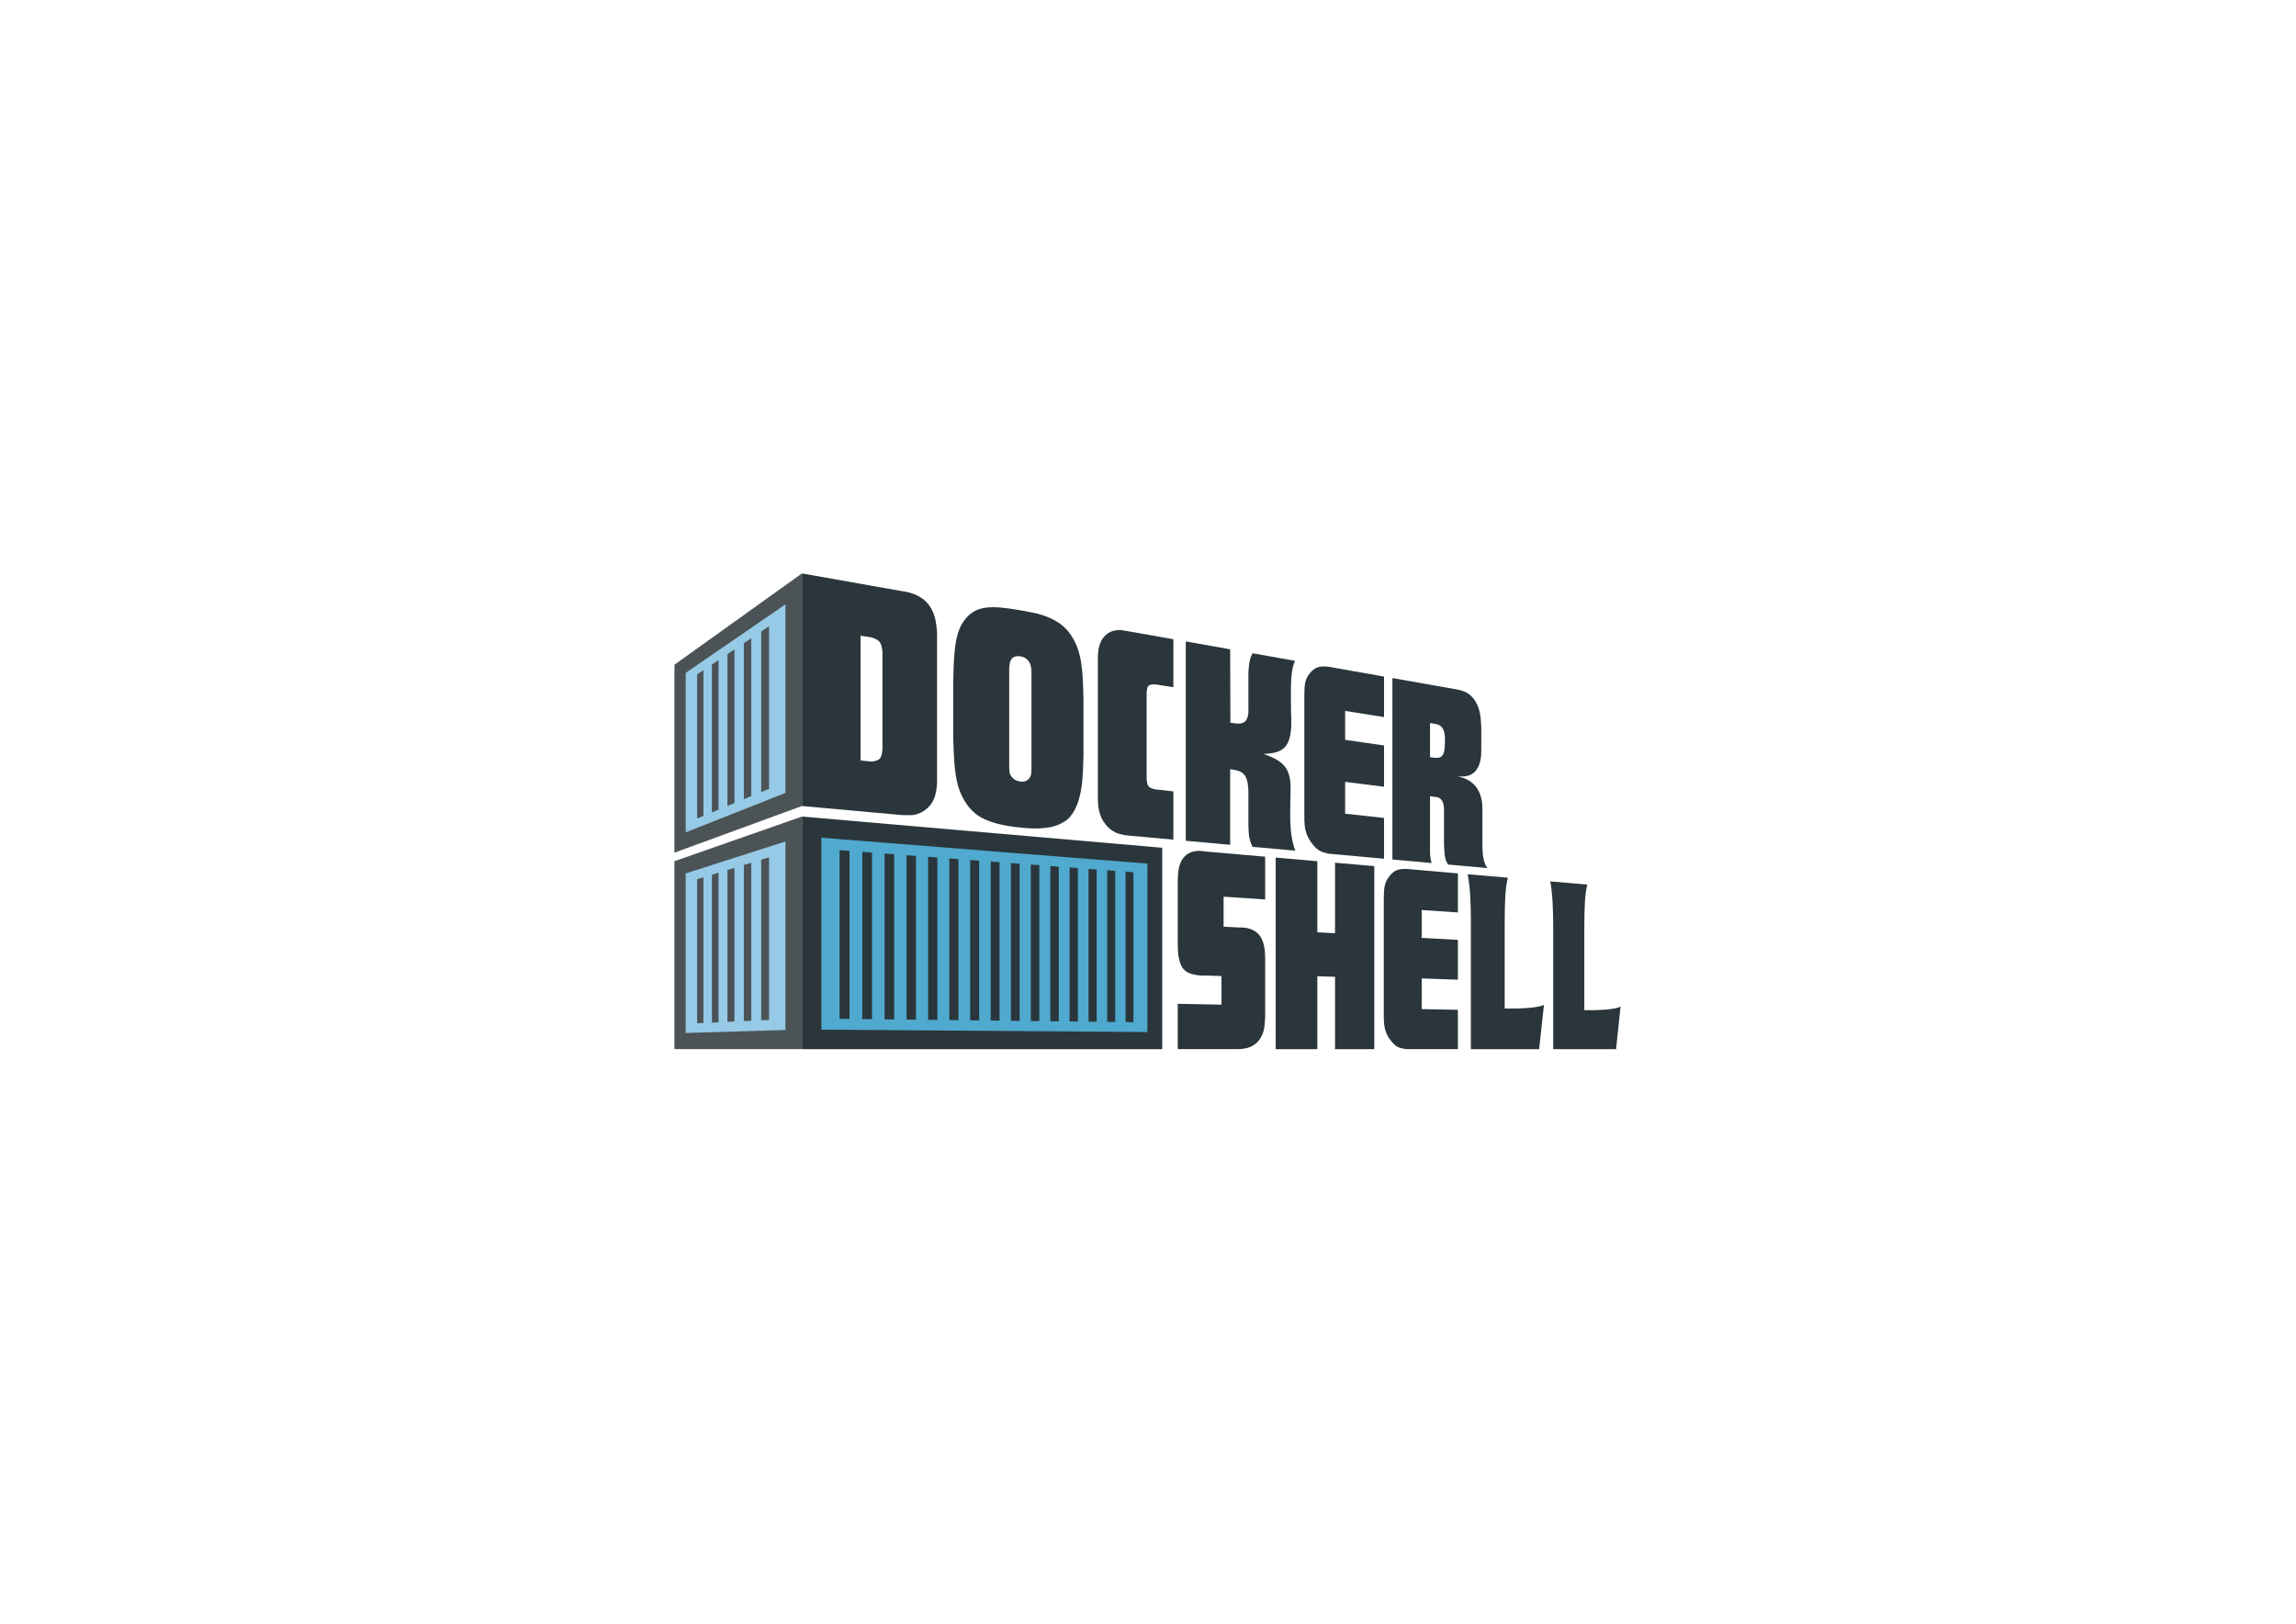
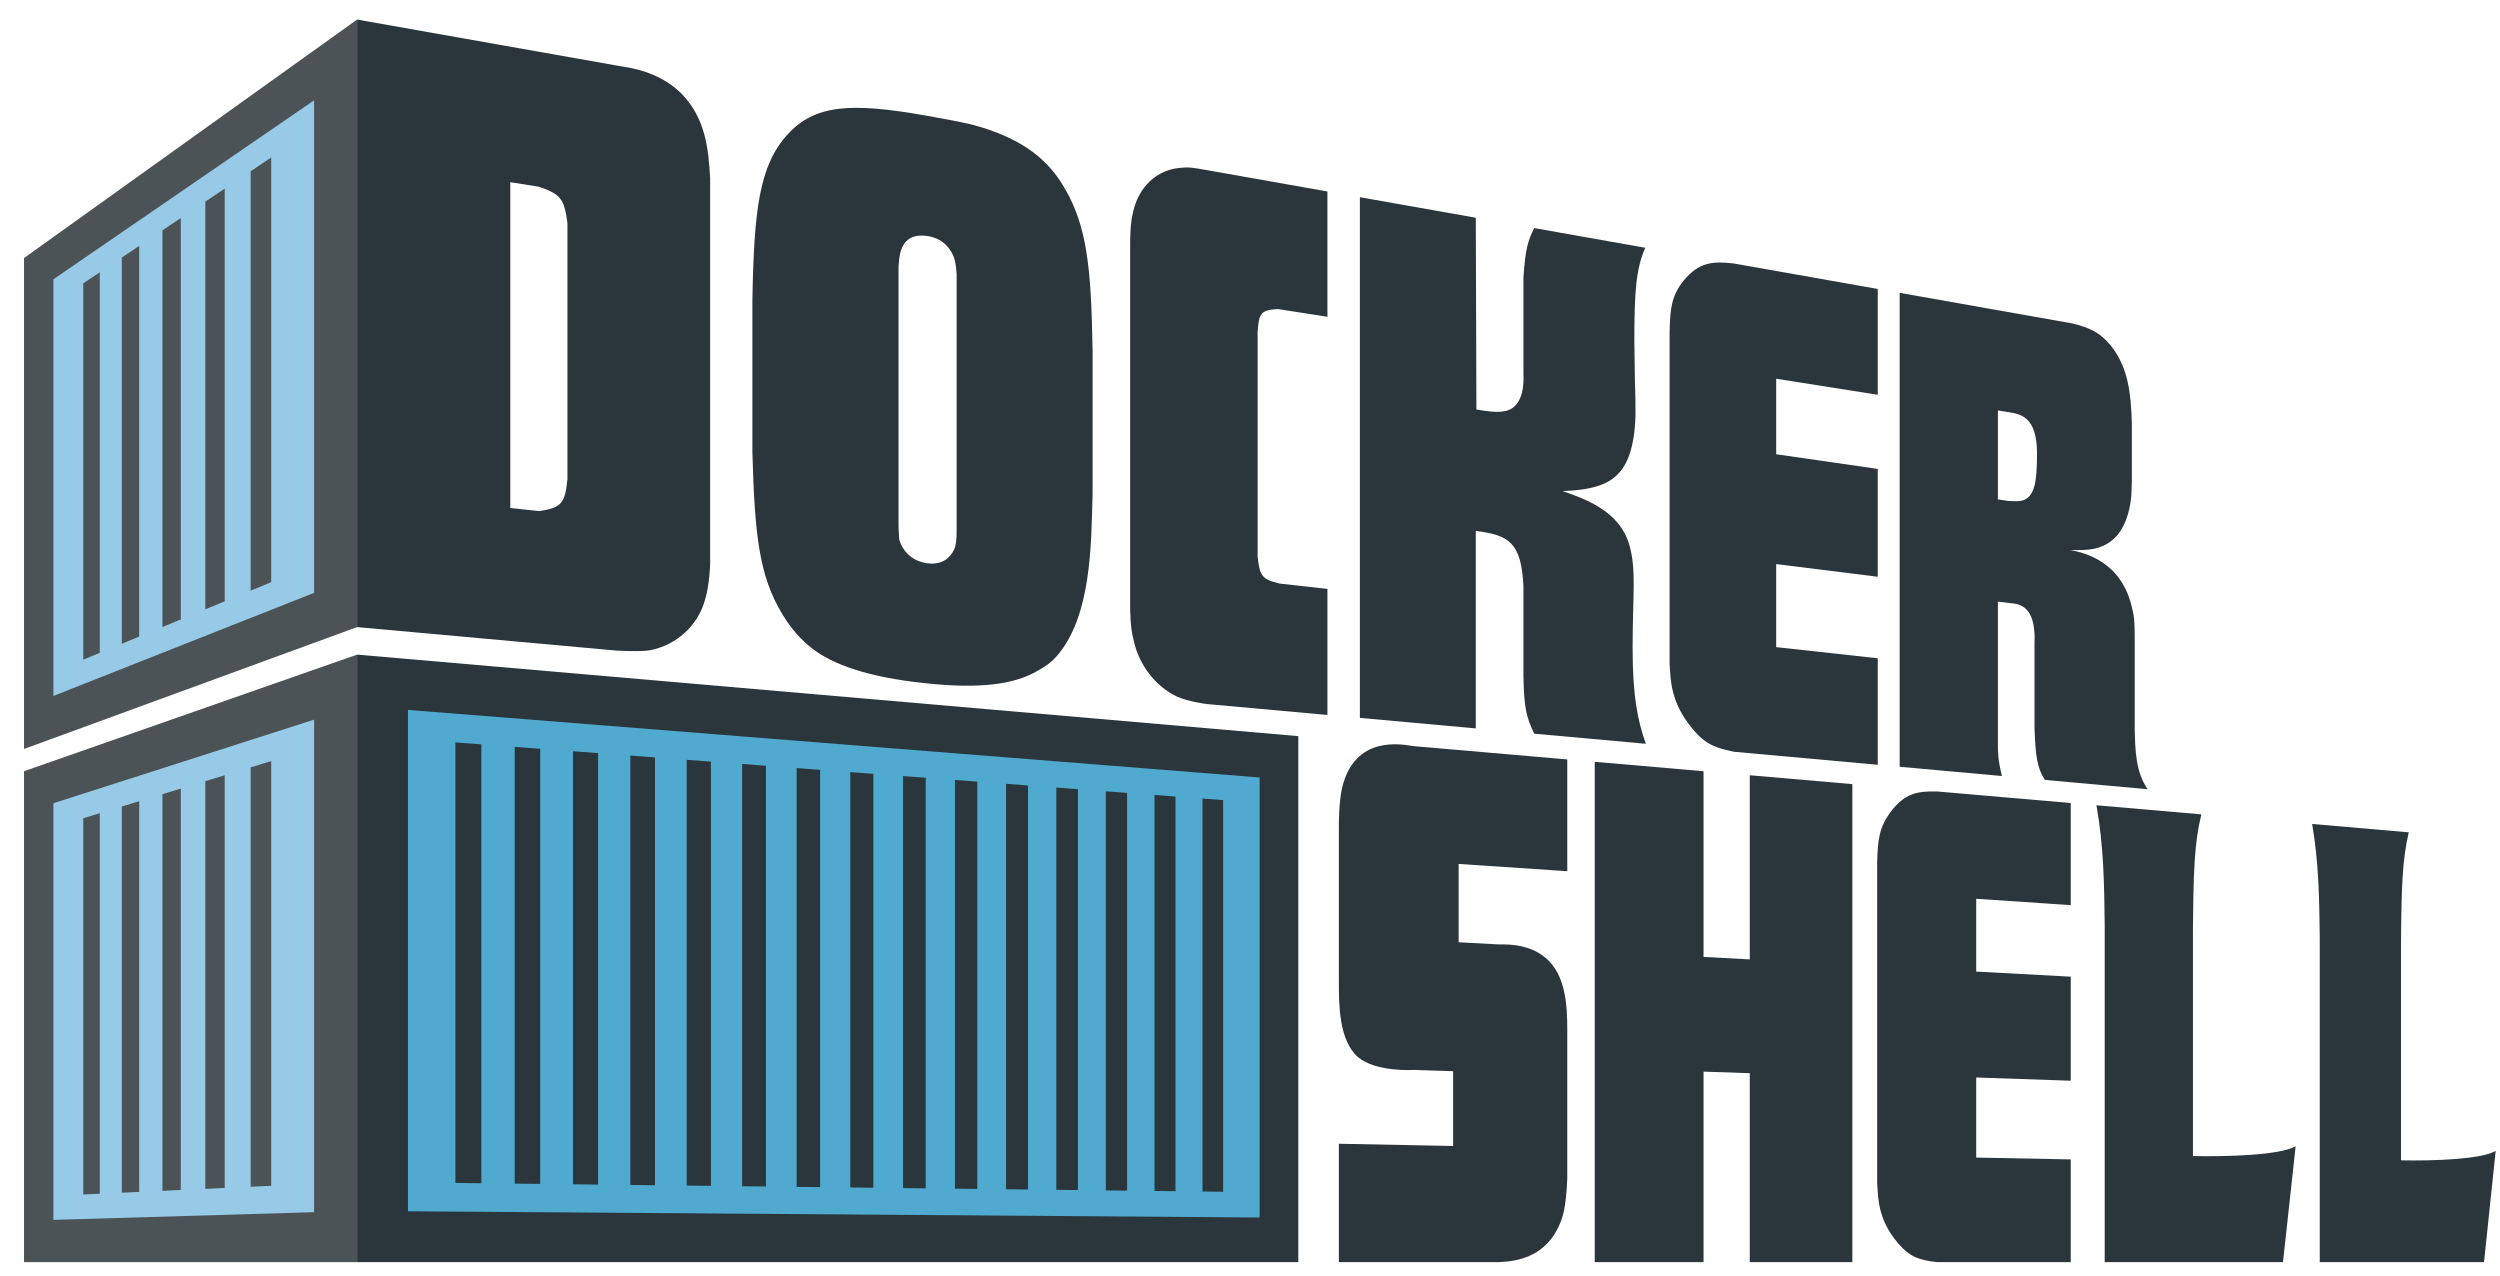
- <svg xmlns="http://www.w3.org/2000/svg" version="1.1" id="Livello_1" x="0px" y="0px" width="841.89px" height="595.28px" viewBox="0 0 841.89 595.28" enable-background="new 0 0 841.89 595.28" xml:space="preserve">
-   <polygon fill="#96CAE6" points="249.334,244.667 291.001,216.333 291.001,292.333 250.001,309 " />
-   <polygon fill="#96CAE6" points="250.334,317.666 292.001,303.334 290.667,381 248.667,381.666 " />
-   <polygon fill="#50A9CE" points="299.334,303 424.001,314.666 424.001,382 298.334,381 " />
-   <g>
-     <path fill="#4C5356" d="M288.019,308.487v69.13l-36.589,1.08v-58.481L288.019,308.487 M294.053,299.359l-46.748,16.365v68.907   h46.748V299.359L294.053,299.359z M257.938,321.617l-2.317,0.703v52.814l2.317-0.107V321.617z M263.472,319.936l-2.441,0.741   v54.208l2.441-0.113V319.936z M269.309,318.162l-2.576,0.783v55.676l2.576-0.12V318.162z M275.475,316.29l-2.723,0.827v57.225   l2.723-0.127V316.29z M281.998,314.309l-2.882,0.875v58.863l2.882-0.133V314.309z" />
-     <path fill="#4C5356" d="M288.019,221.561v69.13l-36.589,14.47v-58.482L288.019,221.561 M294.053,210.225l-46.748,33.472v68.906   l46.748-17.106V210.225L294.053,210.225z M257.938,245.697l-2.317,1.552v52.815l2.317-0.955V245.697z M263.472,241.991   l-2.441,1.636v54.208l2.441-1.007V241.991z M269.309,238.083l-2.576,1.726v55.675l2.576-1.062V238.083z M275.475,233.954   l-2.723,1.823v57.225l2.723-1.123V233.954z M281.998,229.585l-2.882,1.93v58.863l2.882-1.188V229.585z" />
+ <svg xmlns="http://www.w3.org/2000/svg" version="1.1" id="Livello_1" x="0px" y="0px" width="350.89" height="179" viewBox="0 0 350.89 179" enable-background="new 0 0 841.89 595.28" xml:space="preserve">
+   <defs id="defs3113" />
+   <polygon points="249.334,244.667 291.001,216.333 291.001,292.333 250.001,309 " id="polygon3071" style="fill:#96cae6" transform="translate(-243.9343,-207.4803)" />
+   <polygon points="250.334,317.666 292.001,303.334 290.667,381 248.667,381.666 " id="polygon3073" style="fill:#96cae6" transform="translate(-243.9343,-207.4803)" />
+   <polygon points="299.334,303 424.001,314.666 424.001,382 298.334,381 " id="polygon3075" style="fill:#50a9ce" transform="translate(-243.9343,-207.4803)" />
+   <g id="g3077" transform="translate(-243.9343,-207.4803)">
+     <path d="m 288.019,308.487 v 69.13 l -36.589,1.08 v -58.481 l 36.589,-11.729 m 6.034,-9.128 -46.748,16.365 v 68.907 h 46.748 v -85.272 l 0,0 z m -36.115,22.258 -2.317,0.703 v 52.814 l 2.317,-0.107 v -53.41 z m 5.534,-1.681 -2.441,0.741 v 54.208 l 2.441,-0.113 v -54.836 z m 5.837,-1.774 -2.576,0.783 v 55.676 l 2.576,-0.12 v -56.339 z m 6.166,-1.872 -2.723,0.827 v 57.225 l 2.723,-0.127 V 316.29 z m 6.523,-1.981 -2.882,0.875 v 58.863 l 2.882,-0.133 v -59.605 z" id="path3079" style="fill:#4c5356" />
+     <path d="m 288.019,221.561 v 69.13 l -36.589,14.47 v -58.482 l 36.589,-25.118 m 6.034,-11.336 -46.748,33.472 v 68.906 l 46.748,-17.106 v -85.272 l 0,0 z m -36.115,35.472 -2.317,1.552 v 52.815 l 2.317,-0.955 v -53.412 z m 5.534,-3.706 -2.441,1.636 v 54.208 l 2.441,-1.007 v -54.837 z m 5.837,-3.908 -2.576,1.726 v 55.675 l 2.576,-1.062 v -56.339 z m 6.166,-4.129 -2.723,1.823 v 57.225 l 2.723,-1.123 v -57.925 z m 6.523,-4.369 -2.882,1.93 v 58.863 l 2.882,-1.188 v -59.605 z" id="path3081" style="fill:#4c5356" />
  </g>
-   <g>
-     <path fill="#2A363B" d="M294.053,210.225l36.742,6.509c1.23,0.218,5.454,0.62,8.762,3.856c3.394,3.463,3.83,7.784,4.049,11.948   v54.026c0,0.459-0.109,2.971-0.655,4.866c-0.982,3.924-4.163,6.618-7.81,7.324c-0.998,0.141-2.223,0.146-4.568,0.05l-36.52-3.307   V210.225z M319.584,279.22c3.198-0.469,3.653-1.123,3.993-4.482v-35.968c-0.454-3.351-0.909-4.009-3.993-5.081l-4.028-0.634v45.722   L319.584,279.22z" />
-     <path fill="#2A363B" d="M349.539,249.575c0.215-12.618,0.966-18.874,4.92-23.205c3.815-4.202,8.854-4.548,19.479-2.658   c2.138,0.38,4.264,0.758,6.38,1.245c7.577,2.003,10.925,5.317,12.98,8.824c3.211,5.417,3.792,11.244,3.986,22.844v20.218   c-0.194,7.33-0.194,17.062-4.963,22.66c-0.687,0.805-1.57,1.483-2.455,1.945c-2.863,1.811-7.242,2.729-14.706,2.059   c-8.21-0.736-13.417-2.33-16.781-4.667c-1.057-0.777-2.964-2.316-4.667-5.201c-3.208-5.326-3.852-10.975-4.174-22.636V249.575z    M378.202,245.899c-0.102-1.34-0.202-1.688-0.404-2.383c-0.405-0.948-1.315-2.53-3.655-2.902c-2.452-0.391-3.376,0.909-3.685,1.864   c-0.205,0.414-0.309,1.177-0.41,2.387v36.224c0,1.003,0.102,1.794,0.102,2.128c0.309,1.149,1.438,3.055,4.096,3.343   c2.438,0.265,3.451-1.395,3.755-2.355c0.101-0.431,0.202-1.082,0.202-2.187V245.899z" />
-     <path fill="#2A363B" d="M413.419,306.305c-0.374-0.033-2.619-0.344-4.217-1.021c-2.93-1.338-5.402-4.356-6.165-7.974   c-0.479-1.767-0.479-4.238-0.479-4.668v-51.155c0-0.215,0-2.688,0.383-4.127c0.763-3.628,3.331-6.074,6.73-6.33   c1.128-0.12,1.69-0.021,3.747,0.344l16.828,2.981v17.588l-6.962-1.089c-2.377,0.154-2.652,0.532-2.836,3.241v31.476   c0.275,2.769,0.643,3.23,3.109,3.82l6.688,0.745v17.693L413.419,306.305z" />
-     <path fill="#2A363B" d="M459.267,310.457c-1.09-2.312-1.425-3.553-1.51-8.093v-12.688c-0.335-5.982-1.935-7.086-6.686-7.676v27.714   l-16.269-1.473v-73.081l16.269,2.882l0.086,26.915c1.532,0.222,3.905,0.767,5.255-0.35c1.597-1.377,1.345-4.233,1.345-4.737   v-13.393c0.252-4.085,0.672-5.32,1.51-6.983l15.589,2.762c-1.29,2.932-1.531,6.15-1.531,13.065c0,1.976,0.08,3.866,0.08,5.841   c0.08,1.593,0.08,3.173,0.08,4.752c-0.16,4.521-1.213,6.844-2.43,8.063c-1.384,1.497-3.673,2.283-7.794,2.433   c3.3,1.136,7.956,2.838,9.335,7.468c1.051,3.489,0.485,7.273,0.485,14.488c0,7.016,0.727,10.246,1.855,13.508L459.267,310.457z" />
-     <path fill="#2A363B" d="M487.347,312.999c-2.504-0.519-3.998-0.947-5.894-3.271c-3.1-3.728-3.02-6.86-3.18-9.036v-46.637   c0.08-3.226,0.239-5.064,1.99-7.215c2.138-2.561,4.029-2.715,7.005-2.383l20.224,3.583v14.851l-14.261-2.252v10.599l14.261,2.059   v15.135l-14.261-1.779v11.657l14.261,1.567v14.946L487.347,312.999z" />
-     <path fill="#2A363B" d="M530.955,316.947c-1.116-1.662-1.326-3.428-1.466-7.301V297.7c0-0.458,0.07-1.002-0.069-2.03   c-0.42-3.544-2.667-3.453-3.442-3.548l-1.627-0.2v19.987c0,1.109,0,2.22,0.567,4.491l-14.353-1.299v-66.518l24.27,4.3   c2.199,0.571,3.84,1.134,5.542,3.336c2.301,3.018,2.638,6.595,2.772,10.498v8.39c0,0.722-0.067,1.343-0.067,1.975   c-0.135,1.154-0.404,3.643-2.027,5.584c-1.902,2.095-4.158,2.063-6.564,2.013c1.033,0.23,6.903,1.018,8.592,7.741   c0.404,1.493,0.472,2.223,0.472,4.928v12.444c0.067,2.982,0.135,6.055,1.813,8.459L530.955,316.947z M525.907,277.802   c0.705,0.008,1.269,0.088,1.971-0.089c1.611-0.597,1.961-2.476,1.961-6.609c0-5.145-2.312-5.511-4.003-5.779l-1.485-0.235v12.491   L525.907,277.802z" />
-     <g>
-       <path fill="#2A363B" d="M431.851,368.012l16.039,0.314V357.83l-5.54-0.179c0,0-5.261,0.347-7.827-1.806    c-2.672-2.377-2.672-7.362-2.672-10.582v-21.814c0-0.311,0-3.428,0.447-5.366c1.78-7.526,8.481-6.116,9.965-5.886l21.648,1.875    v15.691l-15.248-1.027v10.996l5.541,0.301c0.676,0.036,4.044-0.285,6.636,1.863c2.822,2.348,3.071,6.557,3.071,10.154v20.788    c-0.083,1.698-0.166,3.396-0.58,5.092c-1.909,6.701-7.69,6.601-9.212,6.701h-22.269V368.012z" />
-       <path fill="#2A363B" d="M489.526,384.632v-26.522l-6.49-0.219v26.741h-15.271v-70.226l15.271,1.323v26.059l6.49,0.35v-25.846    l14.396,1.247v67.093H489.526z" />
-       <path fill="#2A363B" d="M515.836,384.632c-2.326-0.282-3.714-0.564-5.476-2.639c-2.878-3.321-2.804-6.347-2.952-8.43v-44.937    c0.074-3.117,0.223-4.903,1.848-7.134c1.986-2.661,3.742-2.98,6.508-2.929l18.811,1.629v14.33l-13.268-0.894v10.22l13.268,0.715    v14.604l-13.268-0.455v11.24l13.268,0.258v14.421H515.836z" />
-       <path fill="#2A363B" d="M539.341,384.632v-47.339c-0.067-5.809-0.136-10.983-1.159-16.787l14.727,1.276    c-0.984,4.016-1.115,7.927-1.182,16.482v31.476c4.709,0.097,12.129-0.102,14.413-1.364l-1.775,16.256H539.341z" />
-       <path fill="#2A363B" d="M569.526,384.632v-45.405c-0.062-5.572-0.125-10.535-1.066-16.098l13.559,1.175    c-0.907,3.857-1.028,7.612-1.09,15.824v30.211c4.34,0.089,11.182-0.108,13.289-1.322l-1.638,15.615H569.526z" />
+   <g id="g3083" transform="translate(-243.9343,-207.4803)">
+     <path d="m 294.053,210.225 36.742,6.509 c 1.23,0.218 5.454,0.62 8.762,3.856 3.394,3.463 3.83,7.784 4.049,11.948 v 54.026 c 0,0.459 -0.109,2.971 -0.655,4.866 -0.982,3.924 -4.163,6.618 -7.81,7.324 -0.998,0.141 -2.223,0.146 -4.568,0.05 l -36.52,-3.307 v -85.272 z m 25.531,68.995 c 3.198,-0.469 3.653,-1.123 3.993,-4.482 V 238.77 c -0.454,-3.351 -0.909,-4.009 -3.993,-5.081 l -4.028,-0.634 v 45.722 l 4.028,0.443 z" id="path3085" style="fill:#2a363b" />
+     <path d="m 349.539,249.575 c 0.215,-12.618 0.966,-18.874 4.92,-23.205 3.815,-4.202 8.854,-4.548 19.479,-2.658 2.138,0.38 4.264,0.758 6.38,1.245 7.577,2.003 10.925,5.317 12.98,8.824 3.211,5.417 3.792,11.244 3.986,22.844 v 20.218 c -0.194,7.33 -0.194,17.062 -4.963,22.66 -0.687,0.805 -1.57,1.483 -2.455,1.945 -2.863,1.811 -7.242,2.729 -14.706,2.059 -8.21,-0.736 -13.417,-2.33 -16.781,-4.667 -1.057,-0.777 -2.964,-2.316 -4.667,-5.201 -3.208,-5.326 -3.852,-10.975 -4.174,-22.636 v -21.428 z m 28.663,-3.676 c -0.102,-1.34 -0.202,-1.688 -0.404,-2.383 -0.405,-0.948 -1.315,-2.53 -3.655,-2.902 -2.452,-0.391 -3.376,0.909 -3.685,1.864 -0.205,0.414 -0.309,1.177 -0.41,2.387 v 36.224 c 0,1.003 0.102,1.794 0.102,2.128 0.309,1.149 1.438,3.055 4.096,3.343 2.438,0.265 3.451,-1.395 3.755,-2.355 0.101,-0.431 0.202,-1.082 0.202,-2.187 v -36.119 z" id="path3087" style="fill:#2a363b" />
+     <path d="m 413.419,306.305 c -0.374,-0.033 -2.619,-0.344 -4.217,-1.021 -2.93,-1.338 -5.402,-4.356 -6.165,-7.974 -0.479,-1.767 -0.479,-4.238 -0.479,-4.668 v -51.155 c 0,-0.215 0,-2.688 0.383,-4.127 0.763,-3.628 3.331,-6.074 6.73,-6.33 1.128,-0.12 1.69,-0.021 3.747,0.344 l 16.828,2.981 v 17.588 l -6.962,-1.089 c -2.377,0.154 -2.652,0.532 -2.836,3.241 v 31.476 c 0.275,2.769 0.643,3.23 3.109,3.82 l 6.688,0.745 v 17.693 l -16.826,-1.524 z" id="path3089" style="fill:#2a363b" />
+     <path d="m 459.267,310.457 c -1.09,-2.312 -1.425,-3.553 -1.51,-8.093 v -12.688 c -0.335,-5.982 -1.935,-7.086 -6.686,-7.676 v 27.714 l -16.269,-1.473 V 235.16 l 16.269,2.882 0.086,26.915 c 1.532,0.222 3.905,0.767 5.255,-0.35 1.597,-1.377 1.345,-4.233 1.345,-4.737 v -13.393 c 0.252,-4.085 0.672,-5.32 1.51,-6.983 l 15.589,2.762 c -1.29,2.932 -1.531,6.15 -1.531,13.065 0,1.976 0.08,3.866 0.08,5.841 0.08,1.593 0.08,3.173 0.08,4.752 -0.16,4.521 -1.213,6.844 -2.43,8.063 -1.384,1.497 -3.673,2.283 -7.794,2.433 3.3,1.136 7.956,2.838 9.335,7.468 1.051,3.489 0.485,7.273 0.485,14.488 0,7.016 0.727,10.246 1.855,13.508 l -15.669,-1.417 z" id="path3091" style="fill:#2a363b" />
+     <path d="m 487.347,312.999 c -2.504,-0.519 -3.998,-0.947 -5.894,-3.271 -3.1,-3.728 -3.02,-6.86 -3.18,-9.036 v -46.637 c 0.08,-3.226 0.239,-5.064 1.99,-7.215 2.138,-2.561 4.029,-2.715 7.005,-2.383 l 20.224,3.583 v 14.851 l -14.261,-2.252 v 10.599 l 14.261,2.059 v 15.135 l -14.261,-1.779 v 11.657 l 14.261,1.567 v 14.946 l -20.145,-1.824 z" id="path3093" style="fill:#2a363b" />
+     <path d="m 530.955,316.947 c -1.116,-1.662 -1.326,-3.428 -1.466,-7.301 V 297.7 c 0,-0.458 0.07,-1.002 -0.069,-2.03 -0.42,-3.544 -2.667,-3.453 -3.442,-3.548 l -1.627,-0.2 v 19.987 c 0,1.109 0,2.22 0.567,4.491 l -14.353,-1.299 v -66.518 l 24.27,4.3 c 2.199,0.571 3.84,1.134 5.542,3.336 2.301,3.018 2.638,6.595 2.772,10.498 v 8.39 c 0,0.722 -0.067,1.343 -0.067,1.975 -0.135,1.154 -0.404,3.643 -2.027,5.584 -1.902,2.095 -4.158,2.063 -6.564,2.013 1.033,0.23 6.903,1.018 8.592,7.741 0.404,1.493 0.472,2.223 0.472,4.928 v 12.444 c 0.067,2.982 0.135,6.055 1.813,8.459 l -14.413,-1.304 z m -5.048,-39.145 c 0.705,0.008 1.269,0.088 1.971,-0.089 1.611,-0.597 1.961,-2.476 1.961,-6.609 0,-5.145 -2.312,-5.511 -4.003,-5.779 l -1.485,-0.235 v 12.491 l 1.556,0.221 z" id="path3095" style="fill:#2a363b" />
+     <g id="g3097">
+       <path d="m 431.851,368.012 16.039,0.314 V 357.83 l -5.54,-0.179 c 0,0 -5.261,0.347 -7.827,-1.806 -2.672,-2.377 -2.672,-7.362 -2.672,-10.582 v -21.814 c 0,-0.311 0,-3.428 0.447,-5.366 1.78,-7.526 8.481,-6.116 9.965,-5.886 l 21.648,1.875 v 15.691 l -15.248,-1.027 v 10.996 l 5.541,0.301 c 0.676,0.036 4.044,-0.285 6.636,1.863 2.822,2.348 3.071,6.557 3.071,10.154 v 20.788 c -0.083,1.698 -0.166,3.396 -0.58,5.092 -1.909,6.701 -7.69,6.601 -9.212,6.701 H 431.85 v -16.619 z" id="path3099" style="fill:#2a363b" />
+       <path d="M 489.526,384.632 V 358.11 l -6.49,-0.219 v 26.741 h -15.271 v -70.226 l 15.271,1.323 v 26.059 l 6.49,0.35 v -25.846 l 14.396,1.247 v 67.093 h -14.396 z" id="path3101" style="fill:#2a363b" />
+       <path d="m 515.836,384.632 c -2.326,-0.282 -3.714,-0.564 -5.476,-2.639 -2.878,-3.321 -2.804,-6.347 -2.952,-8.43 v -44.937 c 0.074,-3.117 0.223,-4.903 1.848,-7.134 1.986,-2.661 3.742,-2.98 6.508,-2.929 l 18.811,1.629 v 14.33 l -13.268,-0.894 v 10.22 l 13.268,0.715 v 14.604 l -13.268,-0.455 v 11.24 l 13.268,0.258 v 14.421 h -18.739 z" id="path3103" style="fill:#2a363b" />
+       <path d="m 539.341,384.632 v -47.339 c -0.067,-5.809 -0.136,-10.983 -1.159,-16.787 l 14.727,1.276 c -0.984,4.016 -1.115,7.927 -1.182,16.482 v 31.476 c 4.709,0.097 12.129,-0.102 14.413,-1.364 l -1.775,16.256 h -25.024 z" id="path3105" style="fill:#2a363b" />
+       <path d="m 569.526,384.632 v -45.405 c -0.062,-5.572 -0.125,-10.535 -1.066,-16.098 l 13.559,1.175 c -0.907,3.857 -1.028,7.612 -1.09,15.824 v 30.211 c 4.34,0.089 11.182,-0.108 13.289,-1.322 l -1.638,15.615 h -23.054 z" id="path3107" style="fill:#2a363b" />
    </g>
-     <path fill="#2A363B" d="M420.732,316.601v61.764l-119.538-0.874v-70.371L420.732,316.601 M426.159,310.803l-132.106-11.443v85.272   h132.106V310.803L426.159,310.803z M311.49,311.957l-3.638-0.273v61.83l3.638,0.042V311.957z M319.753,312.578l-3.575-0.269v61.3   l3.575,0.041V312.578z M327.876,313.189l-3.515-0.265v60.778l3.515,0.04V313.189z M335.863,313.789l-3.456-0.26v60.266l3.456,0.039   V313.789z M343.717,314.379l-3.398-0.255v59.762l3.398,0.039V314.379z M343.717,314.379l-3.398-0.255v59.762l3.398,0.039V314.379z    M351.44,314.96l-3.343-0.251v59.266l3.343,0.039V314.96z M359.037,315.531l-3.287-0.248v58.779l3.287,0.037V315.531z    M366.511,316.093l-3.234-0.243v58.299l3.234,0.037V316.093z M373.864,316.645l-3.183-0.238v57.827l3.183,0.036V316.645z    M373.864,316.645l-3.183-0.238v57.827l3.183,0.036V316.645z M381.1,317.189l-3.132-0.236v57.363l3.132,0.036V317.189z    M388.221,317.725l-3.082-0.232v56.906l3.082,0.036V317.725z M395.229,318.251l-3.033-0.228v56.457l3.033,0.034V318.251z    M402.128,318.77l-2.986-0.225v56.015l2.986,0.034V318.77z M402.128,318.77l-2.986-0.225v56.015l2.986,0.034V318.77z    M408.92,319.279l-2.939-0.221v55.579l2.939,0.034V319.279z M415.607,319.783l-2.895-0.219v55.15l2.895,0.033V319.783z" />
+     <path d="m 420.732,316.601 v 61.764 L 301.194,377.491 V 307.12 l 119.538,9.481 m 5.427,-5.798 -132.106,-11.443 v 85.272 h 132.106 v -73.829 l 0,0 z m -114.669,1.154 -3.638,-0.273 v 61.83 l 3.638,0.042 v -61.599 z m 8.263,0.621 -3.575,-0.269 v 61.3 l 3.575,0.041 v -61.072 z m 8.123,0.611 -3.515,-0.265 v 60.778 l 3.515,0.04 v -60.553 z m 7.987,0.6 -3.456,-0.26 v 60.266 l 3.456,0.039 v -60.045 z m 7.854,0.59 -3.398,-0.255 v 59.762 l 3.398,0.039 v -59.546 z m 0,0 -3.398,-0.255 v 59.762 l 3.398,0.039 v -59.546 z m 7.723,0.581 -3.343,-0.251 v 59.266 l 3.343,0.039 V 314.96 z m 7.597,0.571 -3.287,-0.248 v 58.779 l 3.287,0.037 v -58.568 z m 7.474,0.562 -3.234,-0.243 v 58.299 l 3.234,0.037 v -58.093 z m 7.353,0.552 -3.183,-0.238 v 57.827 l 3.183,0.036 v -57.625 z m 0,0 -3.183,-0.238 v 57.827 l 3.183,0.036 v -57.625 z m 7.236,0.544 -3.132,-0.236 v 57.363 l 3.132,0.036 v -57.163 z m 7.121,0.536 -3.082,-0.232 v 56.906 l 3.082,0.036 v -56.71 z m 7.008,0.526 -3.033,-0.228 v 56.457 l 3.033,0.034 v -56.263 z m 6.899,0.519 -2.986,-0.225 v 56.015 l 2.986,0.034 V 318.77 z m 0,0 -2.986,-0.225 v 56.015 l 2.986,0.034 V 318.77 z m 6.792,0.509 -2.939,-0.221 v 55.579 l 2.939,0.034 v -55.392 z m 6.687,0.504 -2.895,-0.219 v 55.15 l 2.895,0.033 v -54.964 z" id="path3109" style="fill:#2a363b" />
  </g>
</svg>
